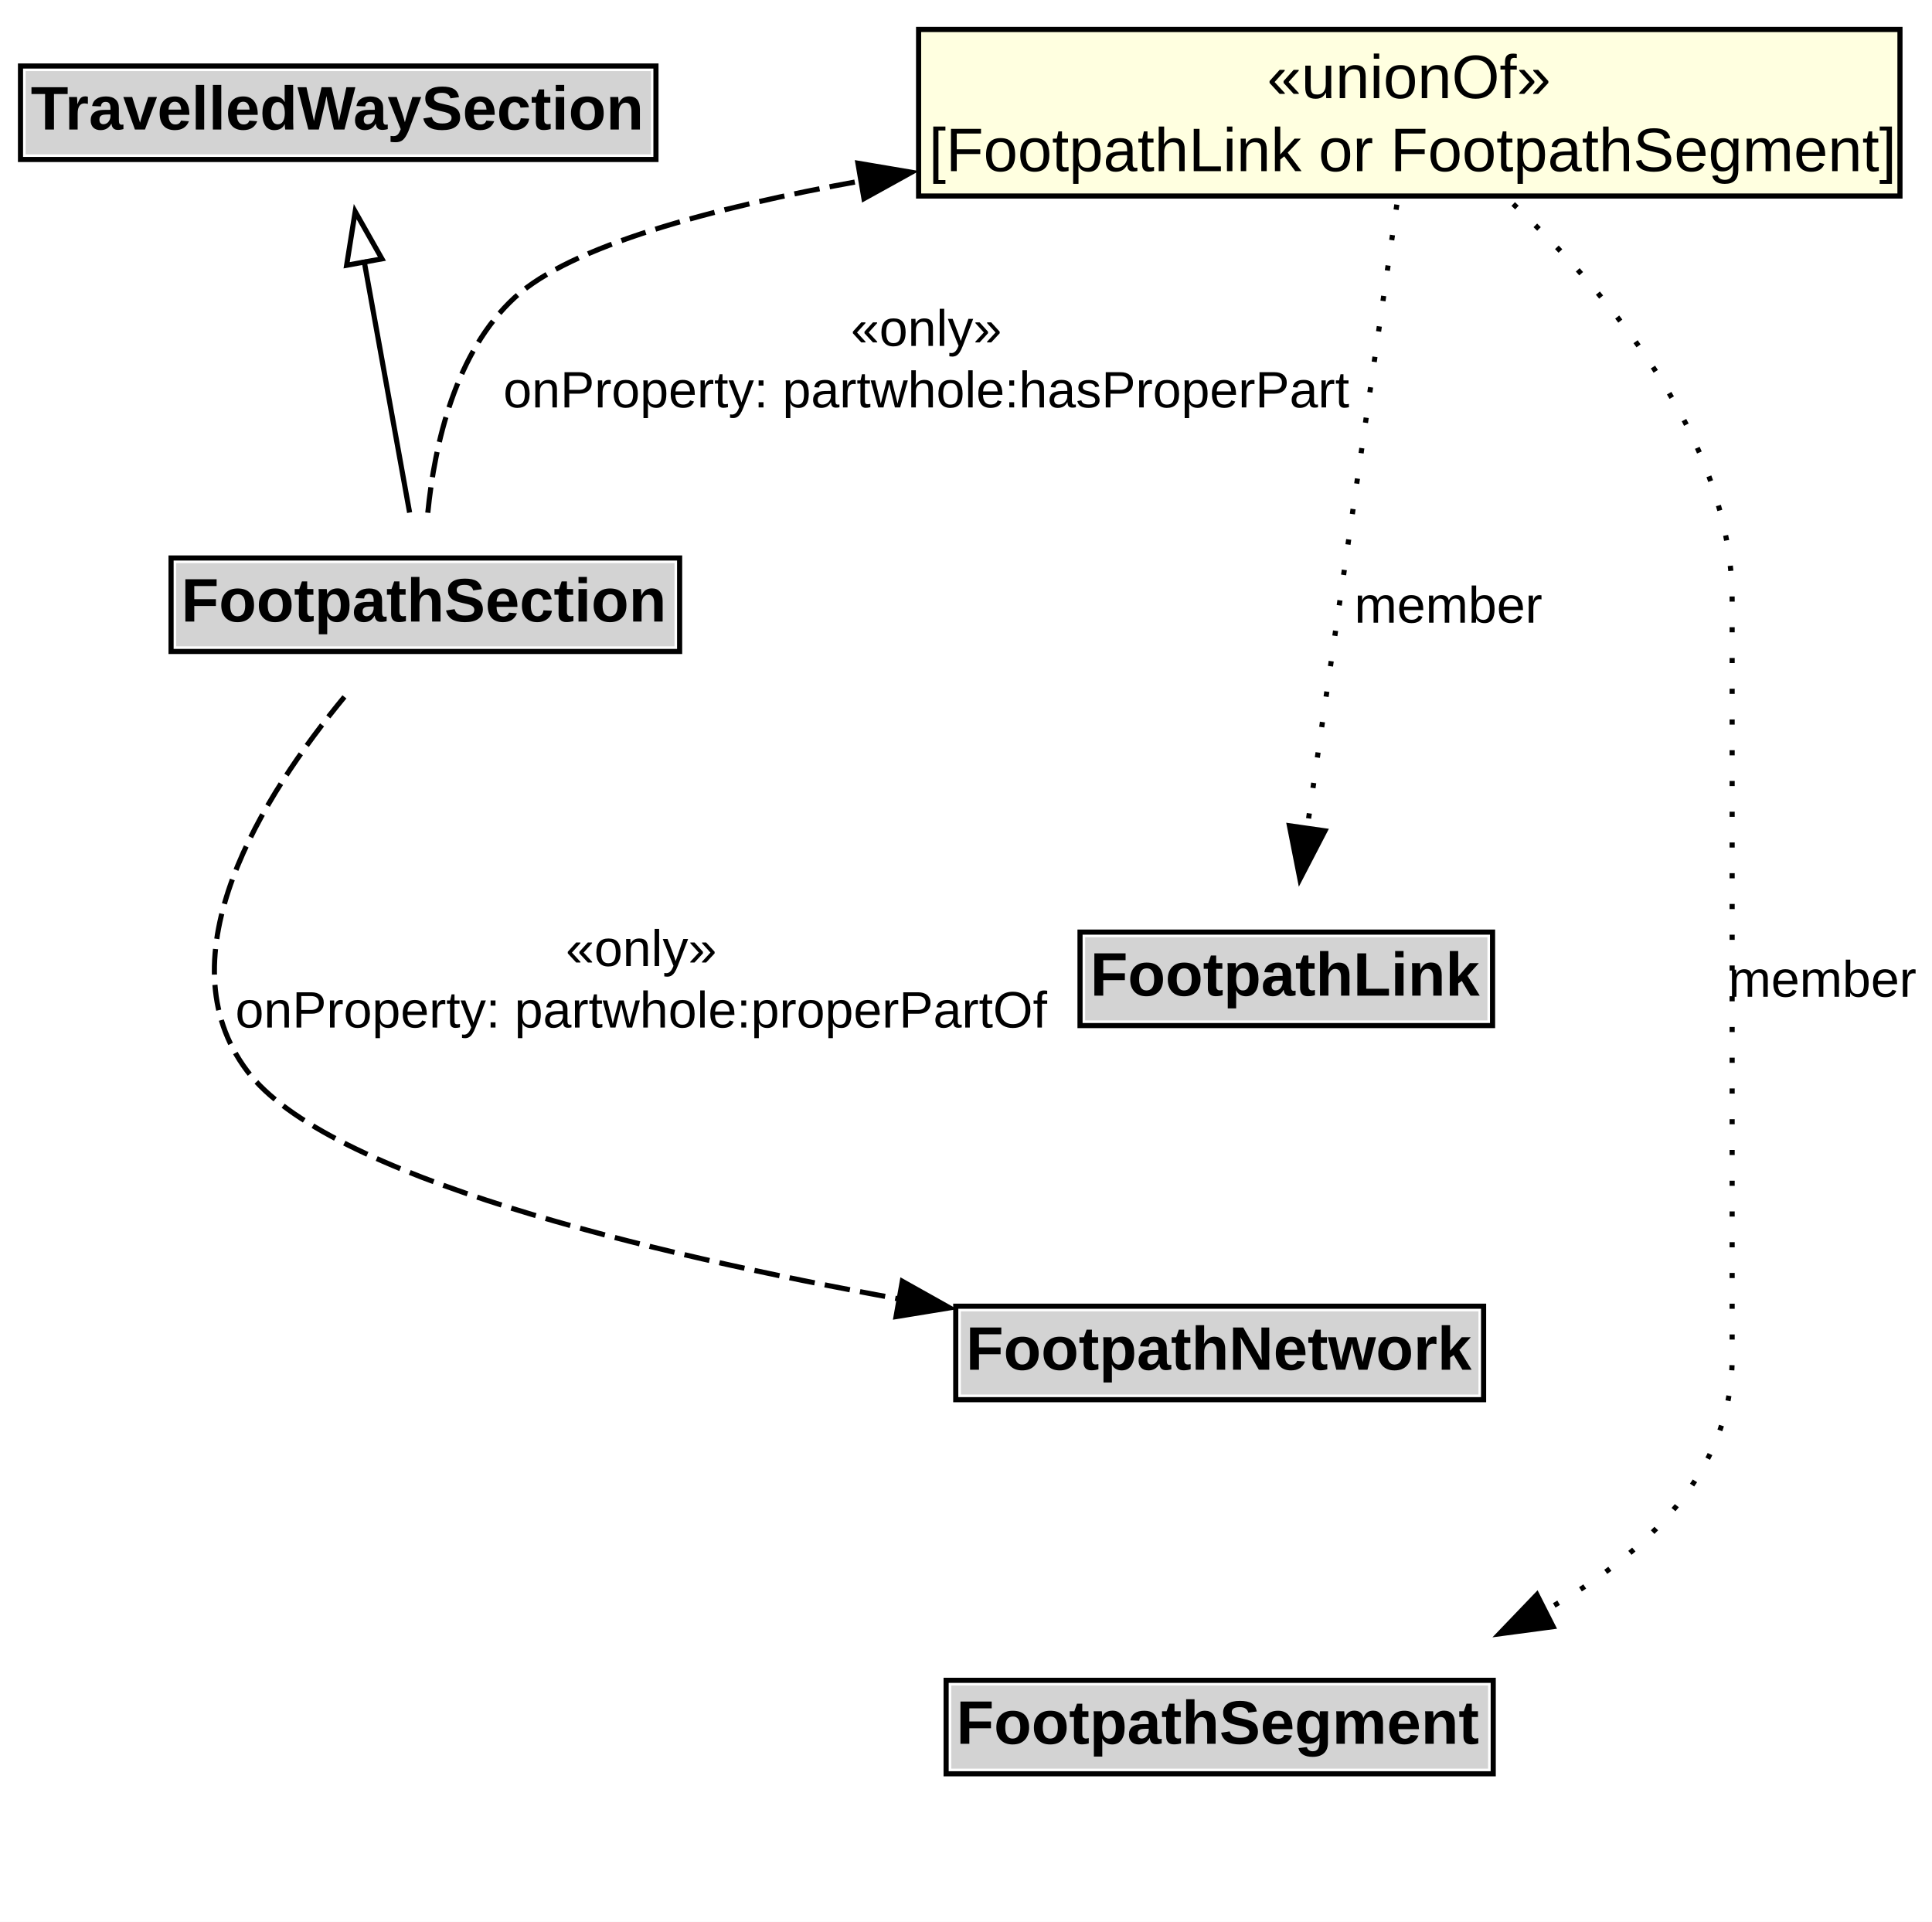
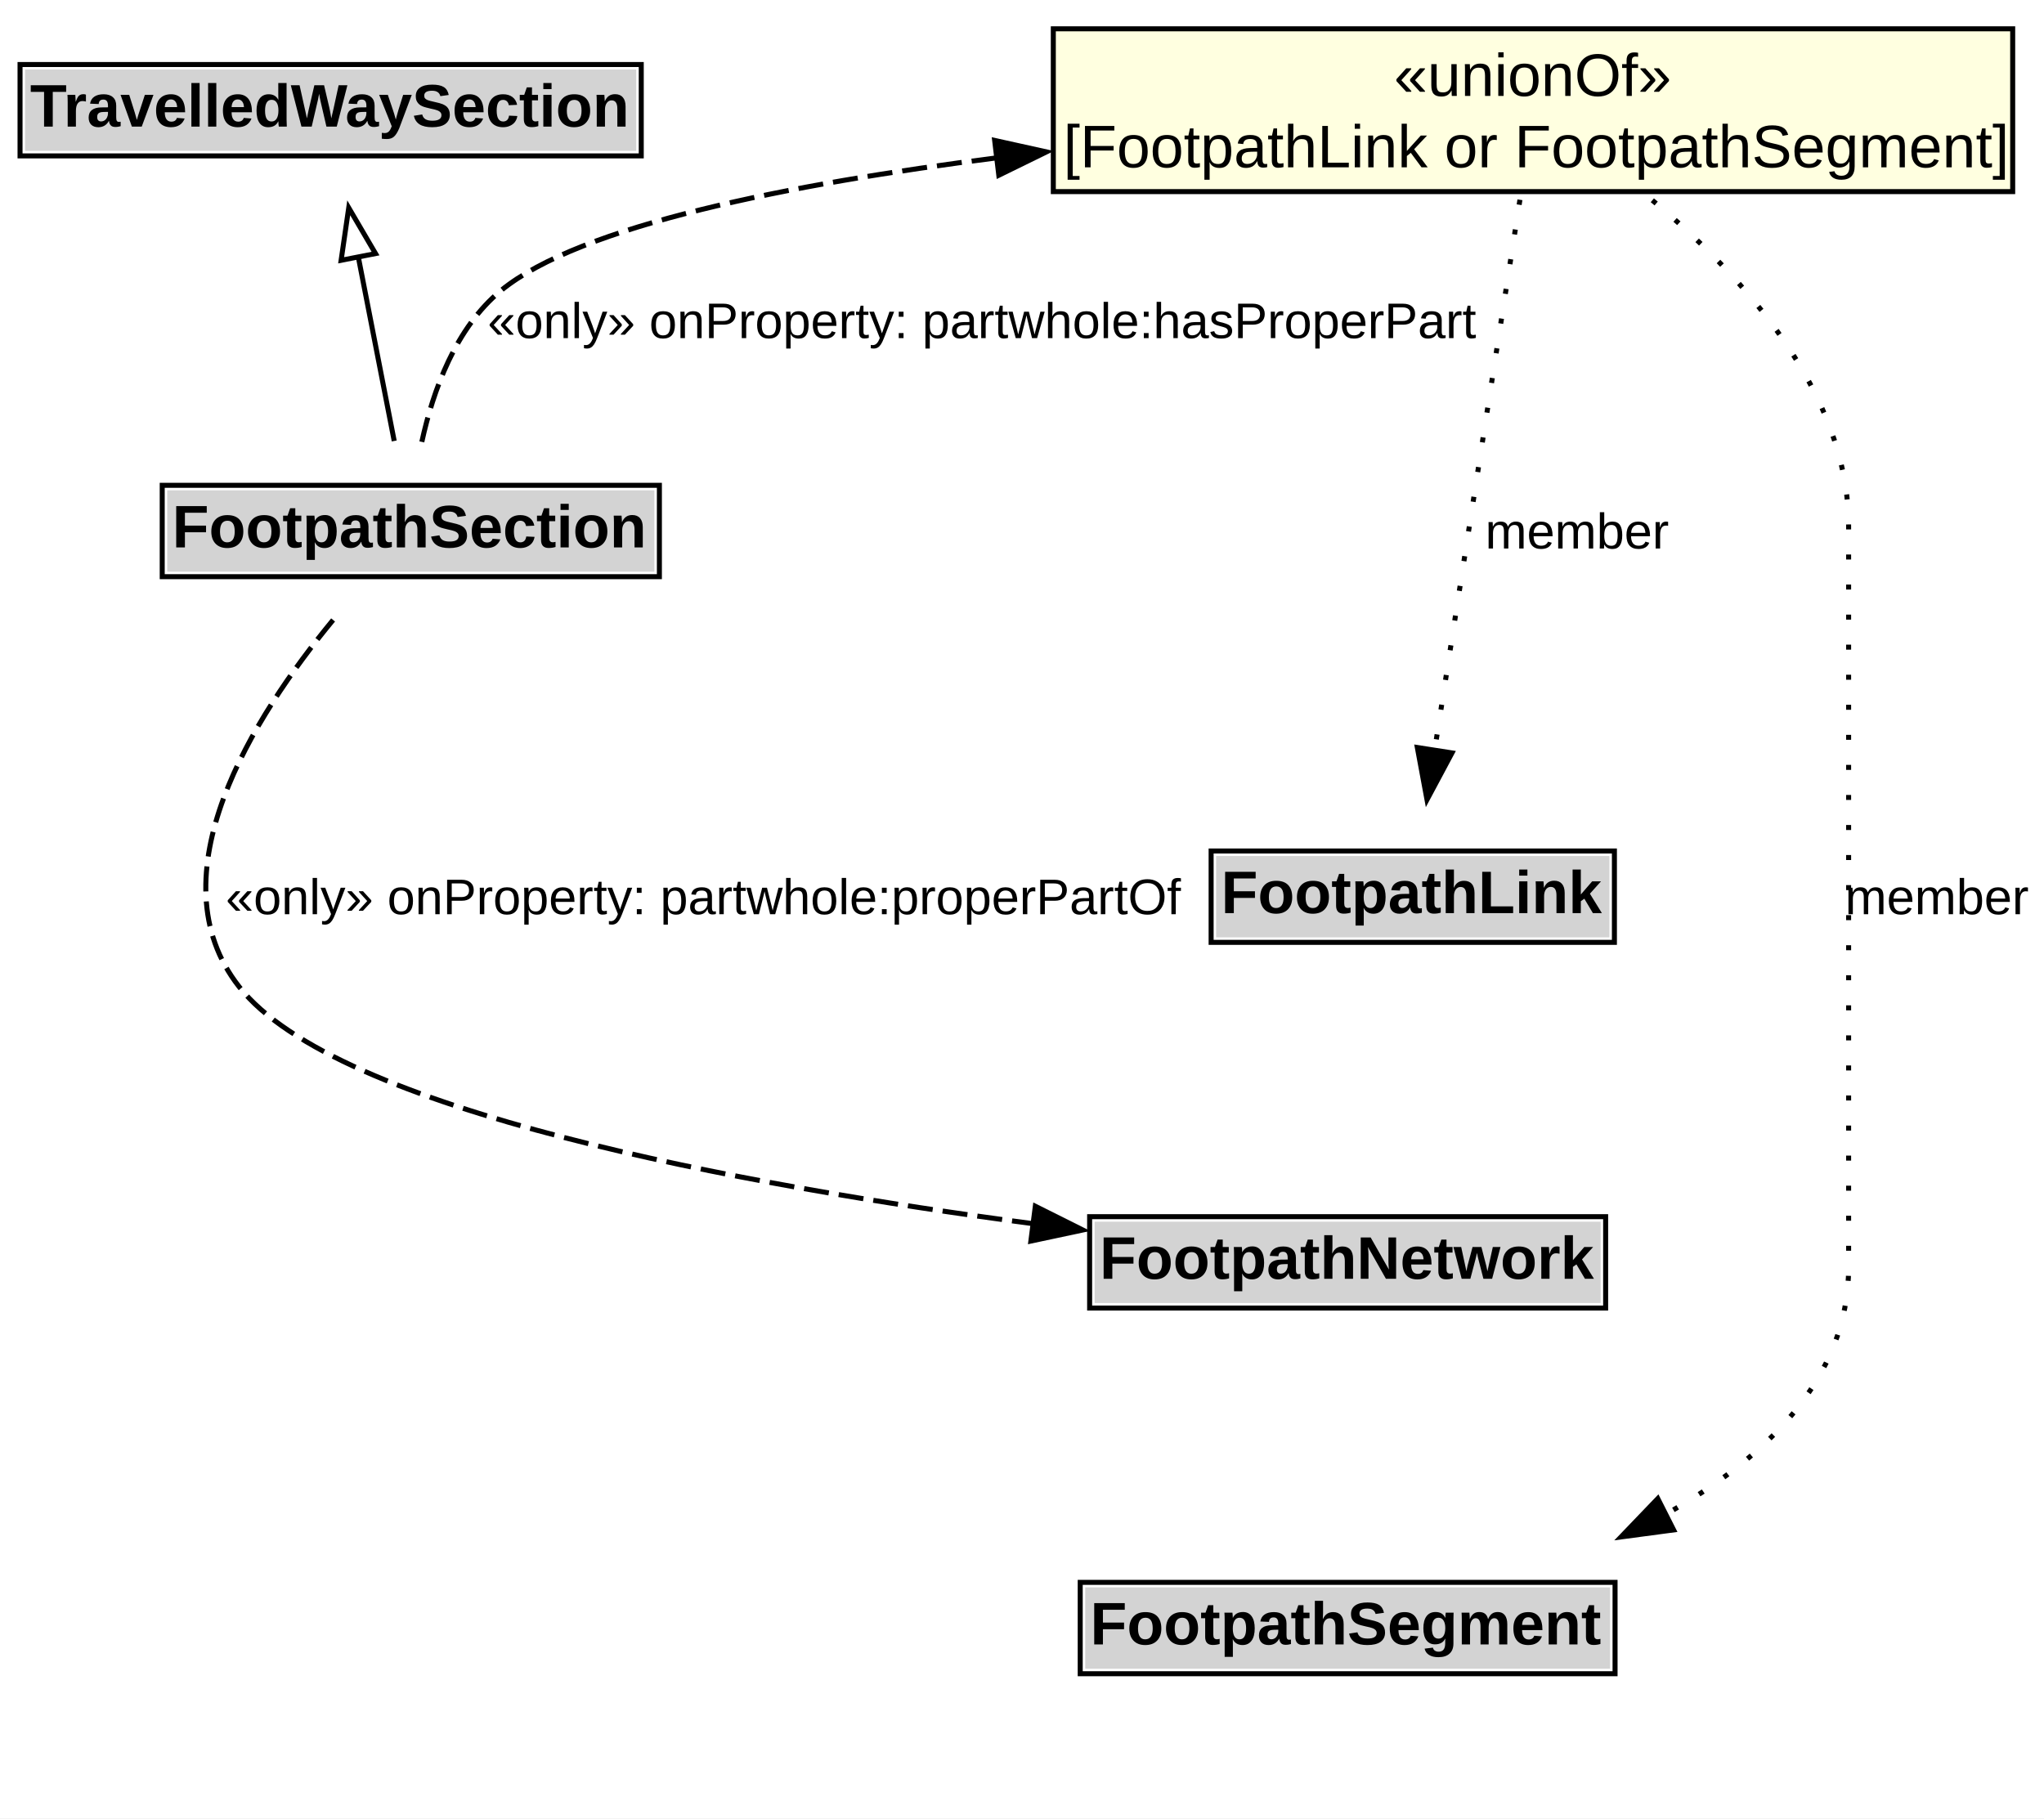
- <svg xmlns="http://www.w3.org/2000/svg" width="377pt" height="375pt" viewBox="0.00 0.00 377.00 375.00">
-   <g id="graph0" class="graph" transform="scale(1 1) rotate(0) translate(4 371)">
-     <polygon fill="white" stroke="none" points="-4,4 -4,-371 373.25,-371 373.25,4 -4,4" />
+ <svg xmlns="http://www.w3.org/2000/svg" width="408pt" height="363pt" viewBox="0.00 0.00 408.00 363.00">
+   <g id="graph0" class="graph" transform="scale(1 1) rotate(0) translate(4 359)">
+     <polygon fill="white" stroke="none" points="-4,4 -4,-359 404.25,-359 404.25,4 -4,4" />
    <g id="clust2" class="cluster">
</g>
    <g id="node1" class="node">
-       <polygon fill="lightgray" stroke="none" points="1,-340.88 1,-357.12 123,-357.12 123,-340.88 1,-340.88" />
-       <text xml:space="preserve" text-anchor="start" x="2" y="-345.73" font-family="Arial" font-weight="bold" font-size="12.00">TravelledWaySection</text>
-       <polygon fill="none" stroke="black" points="0,-339.88 0,-358.12 124,-358.12 124,-339.88 0,-339.88" />
+       <polygon fill="lightgray" stroke="none" points="1,-328.88 1,-345.12 123,-345.12 123,-328.88 1,-328.88" />
+       <text xml:space="preserve" text-anchor="start" x="2" y="-333.73" font-family="Arial" font-weight="bold" font-size="12.00">TravelledWaySection</text>
+       <polygon fill="none" stroke="black" points="0,-327.88 0,-346.12 124,-346.12 124,-327.88 0,-327.88" />
    </g>
    <g id="node2" class="node">
-       <polygon fill="lightgray" stroke="none" points="30.38,-244.88 30.38,-261.12 127.62,-261.12 127.62,-244.88 30.38,-244.88" />
-       <text xml:space="preserve" text-anchor="start" x="31.38" y="-249.72" font-family="Arial" font-weight="bold" font-size="12.00">FootpathSection</text>
-       <polygon fill="none" stroke="black" points="29.38,-243.88 29.38,-262.12 128.62,-262.12 128.62,-243.88 29.38,-243.88" />
+       <polygon fill="lightgray" stroke="none" points="29.38,-244.88 29.38,-261.12 126.62,-261.12 126.62,-244.88 29.38,-244.88" />
+       <text xml:space="preserve" text-anchor="start" x="30.38" y="-249.72" font-family="Arial" font-weight="bold" font-size="12.00">FootpathSection</text>
+       <polygon fill="none" stroke="black" points="28.38,-243.88 28.38,-262.12 127.62,-262.12 127.62,-243.88 28.38,-243.88" />
    </g>
    <g id="edge1" class="edge">
-       <path fill="none" stroke="black" d="M75.93,-270.98C73.45,-284.71 69.9,-304.32 67.01,-320.32" />
-       <polygon fill="none" stroke="black" points="63.64,-319.24 65.31,-329.71 70.53,-320.49 63.64,-319.24" />
+       <path fill="none" stroke="black" d="M74.69,-270.97C72.61,-281.63 69.88,-295.64 67.48,-307.92" />
+       <polygon fill="none" stroke="black" points="64.09,-307.04 65.61,-317.52 70.96,-308.38 64.09,-307.04" />
    </g>
    <g id="node5" class="node">
-       <polygon fill="lightgray" stroke="none" points="183.5,-98.88 183.5,-115.12 284.5,-115.12 284.5,-98.88 183.5,-98.88" />
-       <text xml:space="preserve" text-anchor="start" x="184.5" y="-103.72" font-family="Arial" font-weight="bold" font-size="12.00">FootpathNetwork</text>
-       <polygon fill="none" stroke="black" points="182.5,-97.88 182.5,-116.12 285.5,-116.12 285.5,-97.88 182.5,-97.88" />
+       <polygon fill="lightgray" stroke="none" points="214.5,-98.88 214.5,-115.12 315.5,-115.12 315.5,-98.88 214.5,-98.88" />
+       <text xml:space="preserve" text-anchor="start" x="215.5" y="-103.72" font-family="Arial" font-weight="bold" font-size="12.00">FootpathNetwork</text>
+       <polygon fill="none" stroke="black" points="213.5,-97.88 213.5,-116.12 316.5,-116.12 316.5,-97.88 213.5,-97.88" />
    </g>
    <g id="edge9" class="edge">
-       <path fill="none" stroke="black" stroke-dasharray="5,2" d="M63.21,-235.02C47.32,-215.82 27.39,-184.32 44.25,-162 59.76,-141.46 122.46,-126.43 171.59,-117.51" />
-       <polygon fill="black" stroke="black" points="172.07,-120.98 181.31,-115.8 170.85,-114.09 172.07,-120.98" />
-       <text xml:space="preserve" text-anchor="middle" x="121.12" y="-182.5" font-family="Arial" font-size="10.00">«only»</text>
-       <text xml:space="preserve" text-anchor="middle" x="121.12" y="-170.5" font-family="Arial" font-size="10.00">onProperty: partwhole:properPartOf</text>
+       <path fill="none" stroke="black" stroke-dasharray="5,2" d="M62.49,-235.24C46.57,-215.95 26.4,-184.09 43.75,-162 63.18,-137.26 143.95,-122.41 202.29,-114.71" />
+       <polygon fill="black" stroke="black" points="202.66,-118.2 212.14,-113.46 201.77,-111.25 202.66,-118.2" />
+       <text xml:space="preserve" text-anchor="middle" x="136.38" y="-176.5" font-family="Arial" font-size="10.00">«only» onProperty: partwhole:properPartOf</text>
    </g>
    <g id="node7" class="node">
-       <polygon fill="lightyellow" stroke="none" points="175.25,-332.75 175.25,-365.25 366.75,-365.25 366.75,-332.75 175.25,-332.75" />
-       <text xml:space="preserve" text-anchor="start" x="243.25" y="-351.85" font-family="Arial" font-size="12.00">«unionOf»</text>
-       <text xml:space="preserve" text-anchor="start" x="177.25" y="-337.6" font-family="Arial" font-size="12.00">[FootpathLink or FootpathSegment]</text>
-       <polygon fill="none" stroke="black" points="175.25,-332.75 175.25,-365.25 366.75,-365.25 366.75,-332.75 175.25,-332.75" />
+       <polygon fill="lightyellow" stroke="none" points="206.25,-320.75 206.25,-353.25 397.75,-353.25 397.75,-320.75 206.25,-320.75" />
+       <text xml:space="preserve" text-anchor="start" x="274.25" y="-339.85" font-family="Arial" font-size="12.00">«unionOf»</text>
+       <text xml:space="preserve" text-anchor="start" x="208.25" y="-325.6" font-family="Arial" font-size="12.00">[FootpathLink or FootpathSegment]</text>
+       <polygon fill="none" stroke="black" points="206.25,-320.75 206.25,-353.25 397.75,-353.25 397.75,-320.75 206.25,-320.75" />
    </g>
    <g id="edge8" class="edge">
-       <path fill="none" stroke="black" stroke-dasharray="5,2" d="M79.48,-270.95C80.8,-284.28 84.83,-302.34 96.5,-313 107.42,-322.98 134.58,-330.39 164.31,-335.75" />
-       <polygon fill="black" stroke="black" points="163.41,-339.15 173.86,-337.38 164.59,-332.25 163.41,-339.15" />
-       <text xml:space="preserve" text-anchor="middle" x="176.75" y="-303.5" font-family="Arial" font-size="10.00">«only»</text>
-       <text xml:space="preserve" text-anchor="middle" x="176.75" y="-291.5" font-family="Arial" font-size="10.00">onProperty: partwhole:hasProperPart</text>
+       <path fill="none" stroke="black" stroke-dasharray="5,2" d="M80.2,-270.79C82.44,-281.05 86.95,-293.58 96,-301 111.77,-313.93 153.44,-322.25 195.2,-327.52" />
+       <polygon fill="black" stroke="black" points="194.54,-330.97 204.88,-328.68 195.37,-324.02 194.54,-330.97" />
+       <text xml:space="preserve" text-anchor="middle" x="192" y="-291.5" font-family="Arial" font-size="10.00">«only» onProperty: partwhole:hasProperPart</text>
    </g>
    <g id="node4" class="node">
-       <polygon fill="lightgray" stroke="none" points="207.75,-171.88 207.75,-188.12 286.25,-188.12 286.25,-171.88 207.75,-171.88" />
-       <text xml:space="preserve" text-anchor="start" x="208.75" y="-176.72" font-family="Arial" font-weight="bold" font-size="12.00">FootpathLink</text>
-       <polygon fill="none" stroke="black" points="206.75,-170.88 206.75,-189.12 287.25,-189.12 287.25,-170.88 206.75,-170.88" />
+       <polygon fill="lightgray" stroke="none" points="238.75,-171.88 238.75,-188.12 317.25,-188.12 317.25,-171.88 238.75,-171.88" />
+       <text xml:space="preserve" text-anchor="start" x="239.75" y="-176.72" font-family="Arial" font-weight="bold" font-size="12.00">FootpathLink</text>
+       <polygon fill="none" stroke="black" points="237.75,-170.88 237.75,-189.12 318.25,-189.12 318.25,-170.88 237.75,-170.88" />
    </g>
    <g id="node6" class="node">
-       <polygon fill="lightgray" stroke="none" points="181.62,-25.88 181.62,-42.12 286.38,-42.12 286.38,-25.88 181.62,-25.88" />
-       <text xml:space="preserve" text-anchor="start" x="182.62" y="-30.73" font-family="Arial" font-weight="bold" font-size="12.00">FootpathSegment</text>
-       <polygon fill="none" stroke="black" points="180.62,-24.88 180.62,-43.12 287.38,-43.12 287.38,-24.88 180.62,-24.88" />
+       <polygon fill="lightgray" stroke="none" points="212.62,-25.88 212.62,-42.12 317.38,-42.12 317.38,-25.88 212.62,-25.88" />
+       <text xml:space="preserve" text-anchor="start" x="213.62" y="-30.73" font-family="Arial" font-weight="bold" font-size="12.00">FootpathSegment</text>
+       <polygon fill="none" stroke="black" points="211.62,-24.88 211.62,-43.12 318.38,-43.12 318.38,-24.88 211.62,-24.88" />
    </g>
    <g id="edge6" class="edge">
-       <path fill="none" stroke="black" stroke-dasharray="1,5" d="M268.57,-331.07C264.45,-302.44 256.08,-244.17 251.06,-209.26" />
-       <polygon fill="black" stroke="black" points="254.54,-208.88 249.66,-199.47 247.61,-209.87 254.54,-208.88" />
-       <text xml:space="preserve" text-anchor="middle" x="278.62" y="-249.5" font-family="Arial" font-size="10.00">member</text>
+       <path fill="none" stroke="black" stroke-dasharray="1,5" d="M299.39,-319.12C295.29,-292.68 287.32,-241.22 282.35,-209.12" />
+       <polygon fill="black" stroke="black" points="285.83,-208.7 280.84,-199.36 278.91,-209.78 285.83,-208.7" />
+       <text xml:space="preserve" text-anchor="middle" x="310.79" y="-249.5" font-family="Arial" font-size="10.00">member</text>
    </g>
    <g id="edge7" class="edge">
-       <path fill="none" stroke="black" stroke-dasharray="1,5" d="M291.28,-331.19C309.7,-313.93 334,-285.24 334,-254 334,-254 334,-254 334,-106 334,-83.69 317.24,-67.74 297.45,-56.7" />
-       <polygon fill="black" stroke="black" points="299.07,-53.59 288.57,-52.19 295.91,-59.84 299.07,-53.59" />
-       <text xml:space="preserve" text-anchor="middle" x="351.62" y="-176.5" font-family="Arial" font-size="10.00">member</text>
+       <path fill="none" stroke="black" stroke-dasharray="1,5" d="M325.82,-319.02C343.66,-304.14 365,-280.75 365,-254 365,-254 365,-254 365,-106 365,-83.69 348.24,-67.74 328.45,-56.7" />
+       <polygon fill="black" stroke="black" points="330.07,-53.59 319.57,-52.19 326.91,-59.84 330.07,-53.59" />
+       <text xml:space="preserve" text-anchor="middle" x="382.62" y="-176.5" font-family="Arial" font-size="10.00">member</text>
    </g>
  </g>
</svg>
